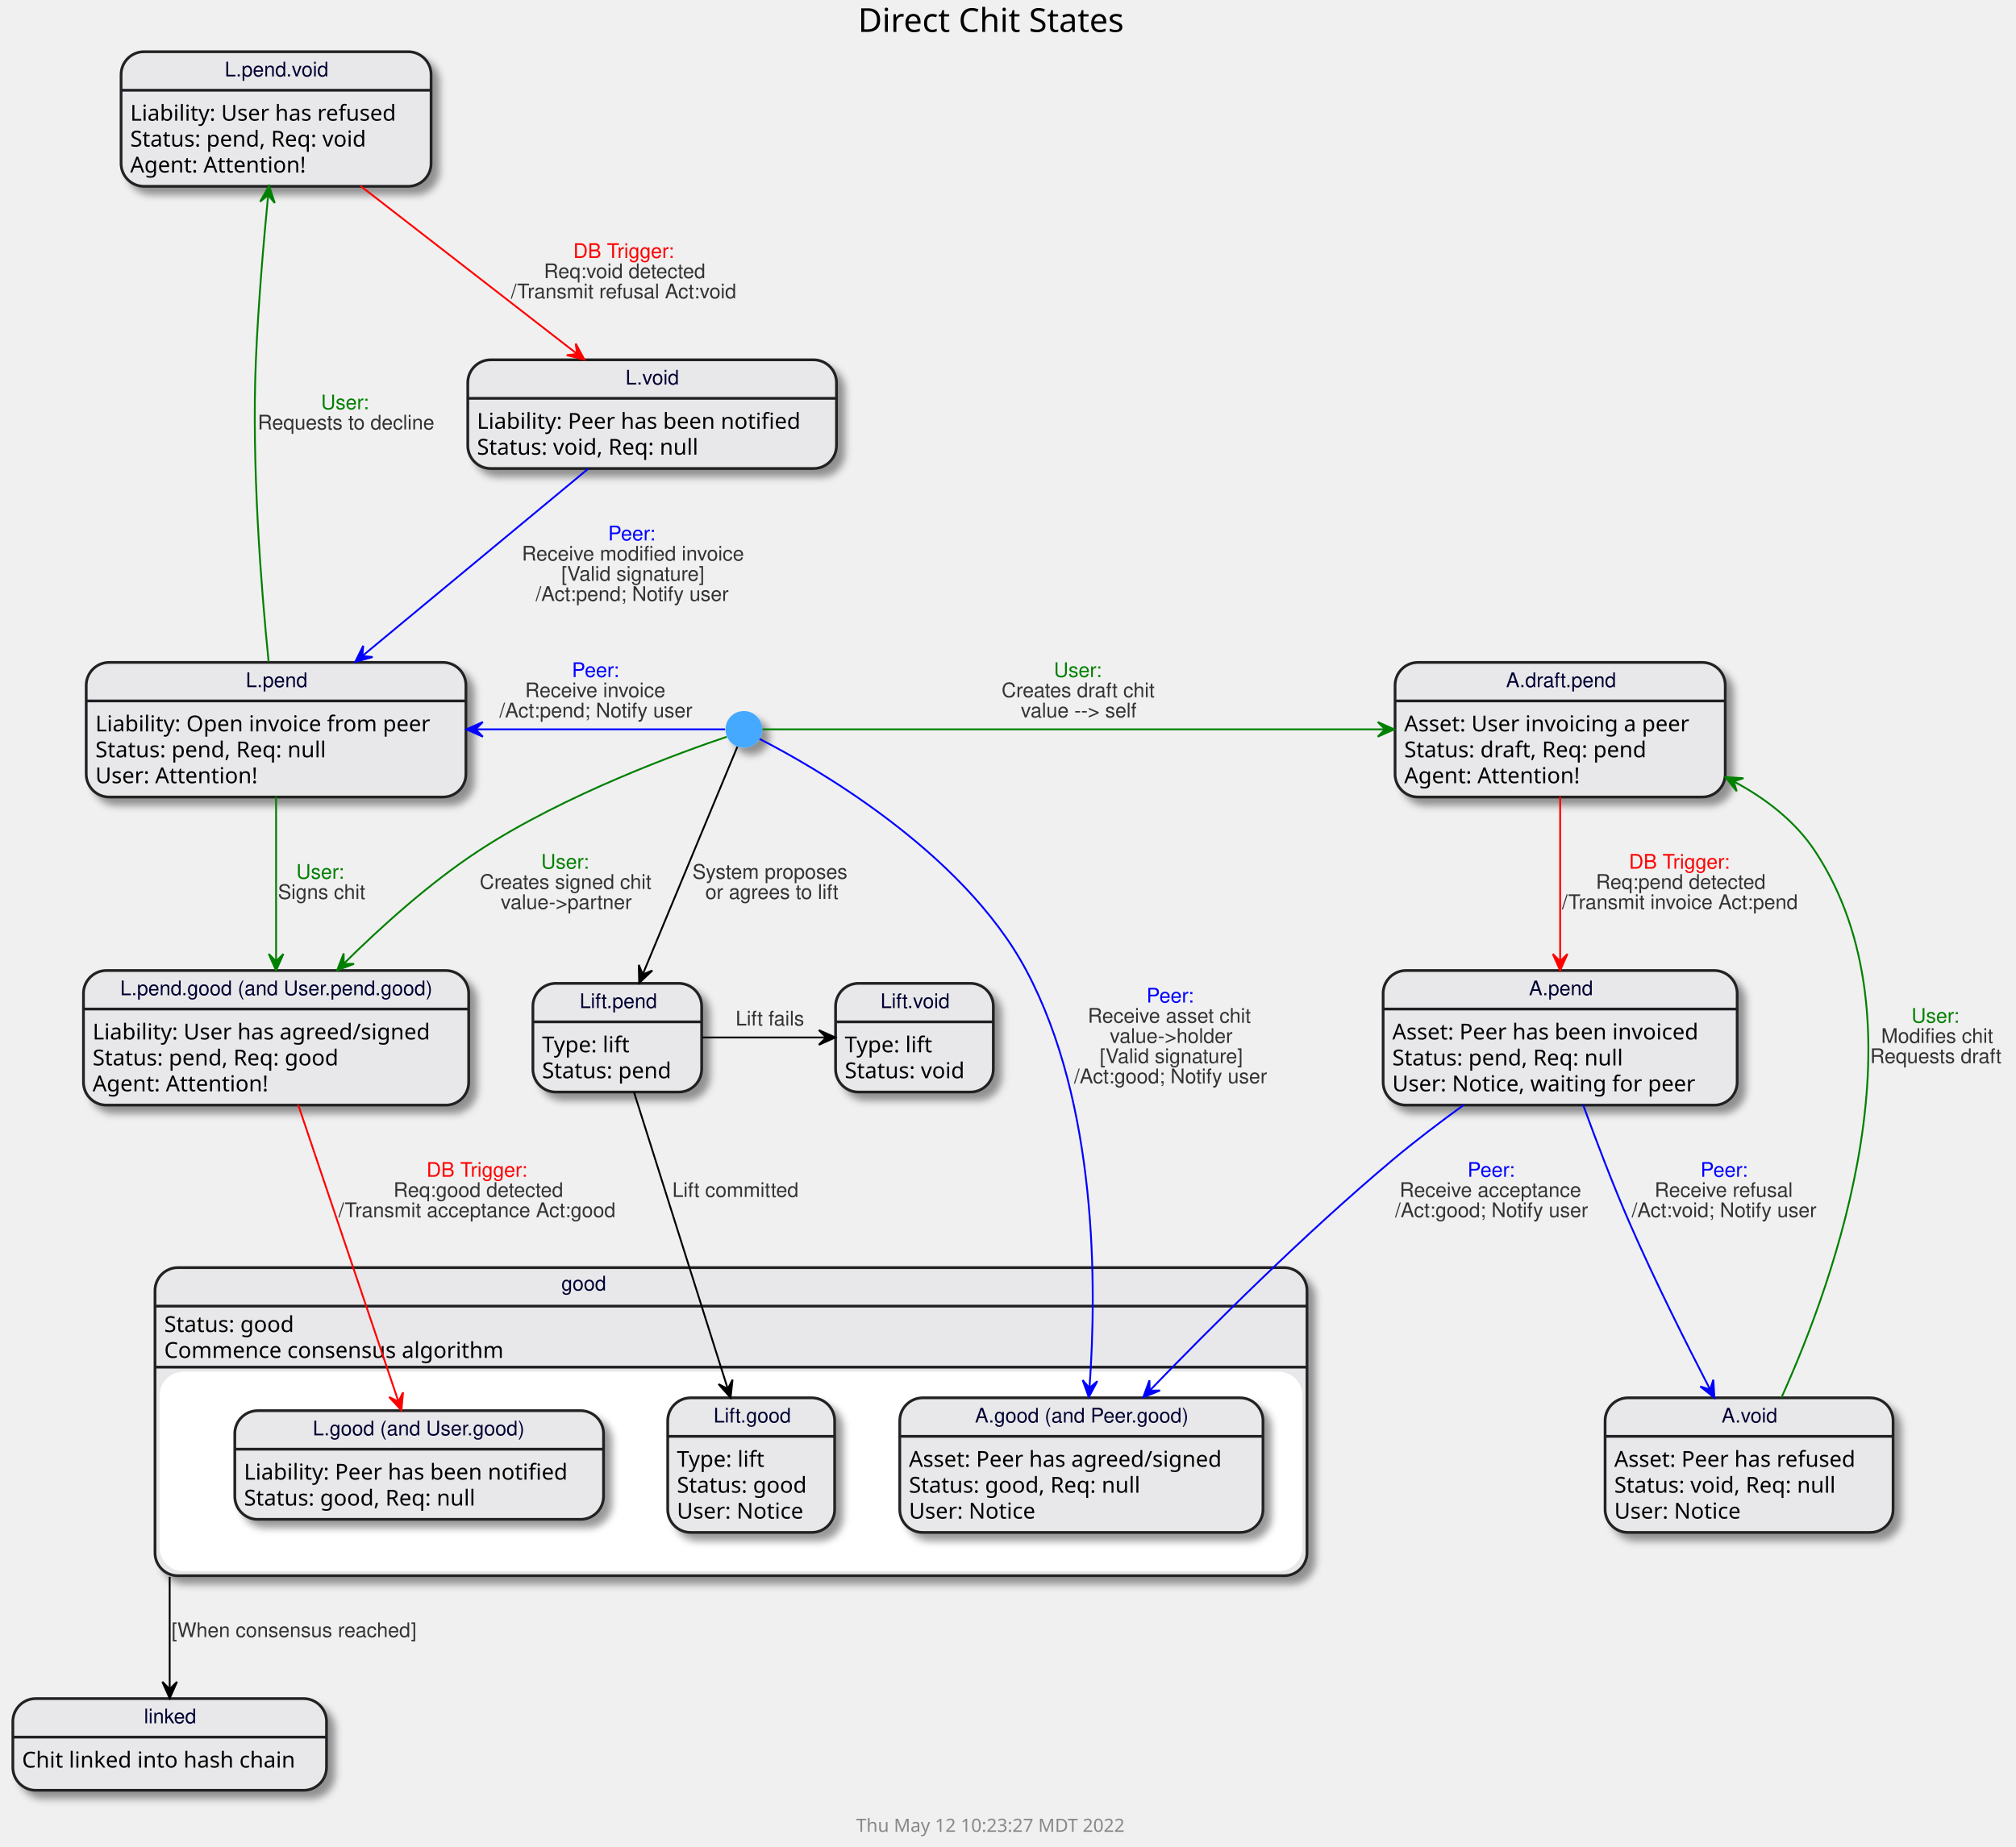
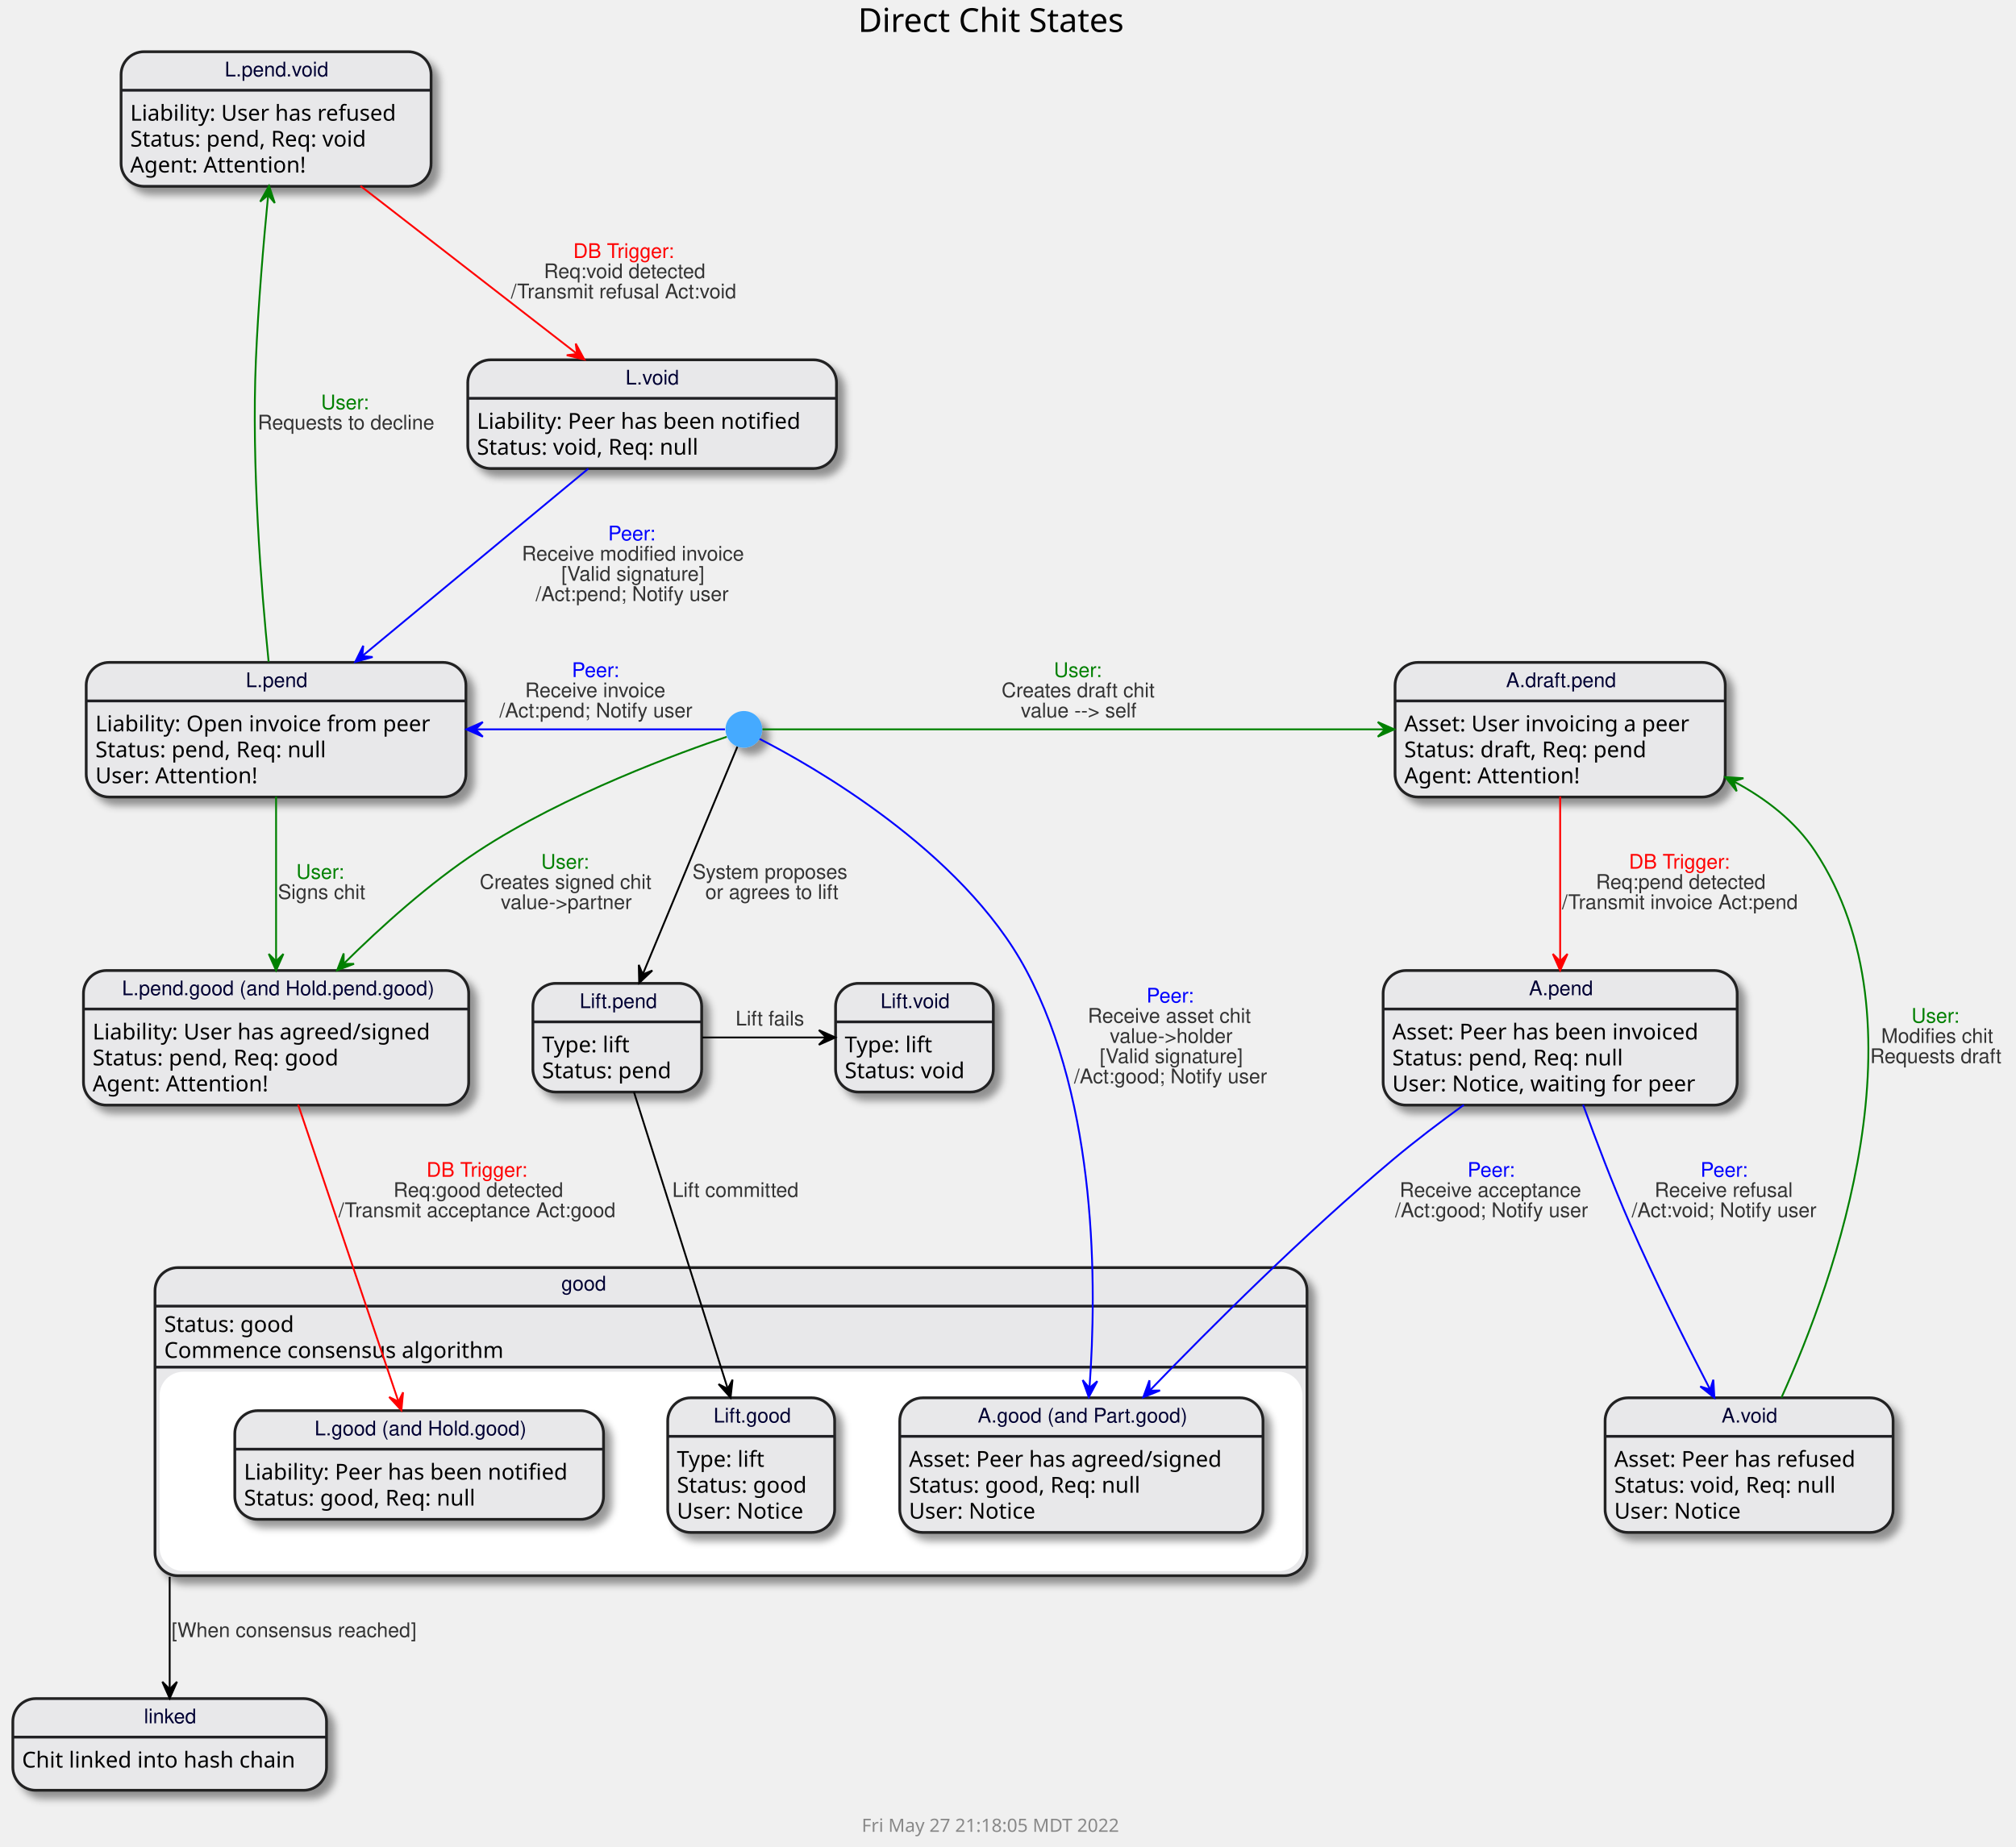
<svg xmlns="http://www.w3.org/2000/svg" contentScriptType="application/ecmascript" contentStyleType="text/css" height="1007px" preserveAspectRatio="none" style="width:1099px;height:1007px;background:#FFFFFF;" version="1.1" viewBox="0 0 1099 1007" width="1099px" zoomAndPan="magnify">
  <defs>
-     <filter height="300%" id="f1f8fgwfz157z3" width="300%" x="-1" y="-1">
+     <filter height="300%" id="f1cvz682q9rlyy" width="300%" x="-1" y="-1">
      <feGaussianBlur result="blurOut" stdDeviation="2.0" />
      <feColorMatrix in="blurOut" result="blurOut2" type="matrix" values="0 0 0 0 0 0 0 0 0 0 0 0 0 0 0 0 0 0 .4 0" />
      <feOffset dx="4.0" dy="4.0" in="blurOut2" result="blurOut3" />
      <feBlend in="SourceGraphic" in2="blurOut3" mode="normal" />
    </filter>
  </defs>
  <g>
    <text fill="#000000" font-family="sans-serif" font-size="18" lengthAdjust="spacing" textLength="151" x="467.75" y="17.402">Direct Chit States</text>
-     <rect fill="#E8E8EA" filter="url(#f1f8fgwfz157z3)" height="168" rx="12.5" ry="12.5" style="stroke:#202024;stroke-width:1.5;" width="628" x="84.5" y="691.199" />
+     <rect fill="#E8E8EA" filter="url(#f1cvz682q9rlyy)" height="168" rx="12.5" ry="12.5" style="stroke:#202024;stroke-width:1.5;" width="628" x="84.5" y="691.199" />
    <rect fill="#FFFFFF" height="107.734" rx="12.5" ry="12.5" style="stroke:#FFFFFF;stroke-width:1.0;" width="622" x="87.5" y="748.465" />
    <line style="stroke:#202024;stroke-width:1.5;" x1="84.5" x2="712.5" y1="745.465" y2="745.465" />
    <line style="stroke:#202024;stroke-width:1.5;" x1="84.5" x2="712.5" y1="712.199" y2="712.199" />
    <text fill="#000033" font-family="Helvetica" font-size="11" lengthAdjust="spacing" textLength="24" x="306" y="703.669">good</text>
    <text fill="#000000" font-family="sans-serif" font-size="12" lengthAdjust="spacing" textLength="71" x="89.5" y="726.301">Status: good</text>
    <text fill="#000000" font-family="sans-serif" font-size="12" lengthAdjust="spacing" textLength="185" x="89.5" y="740.434">Commence consensus algorithm</text>
    <g id="good.lGood">
-       <rect fill="#E8E8EA" filter="url(#f1f8fgwfz157z3)" height="59.266" rx="12.5" ry="12.5" style="stroke:#202024;stroke-width:1.5;" width="201" x="128" y="769.199" />
+       <rect fill="#E8E8EA" filter="url(#f1cvz682q9rlyy)" height="59.266" rx="12.5" ry="12.5" style="stroke:#202024;stroke-width:1.5;" width="201" x="128" y="769.199" />
      <line style="stroke:#202024;stroke-width:1.5;" x1="128" x2="329" y1="790.199" y2="790.199" />
-       <text fill="#000033" font-family="Helvetica" font-size="11" lengthAdjust="spacing" textLength="116" x="170.5" y="782.669">L.good (and User.good)</text>
+       <text fill="#000033" font-family="Helvetica" font-size="11" lengthAdjust="spacing" textLength="114" x="171.5" y="782.669">L.good (and Hold.good)</text>
      <text fill="#000000" font-family="sans-serif" font-size="12" lengthAdjust="spacing" textLength="181" x="133" y="806.801">Liability: Peer has been notified</text>
      <text fill="#000000" font-family="sans-serif" font-size="12" lengthAdjust="spacing" textLength="130" x="133" y="820.934">Status: good, Req: null</text>
    </g>
    <g id="good.aGood">
-       <rect fill="#E8E8EA" filter="url(#f1f8fgwfz157z3)" height="73.398" rx="12.5" ry="12.5" style="stroke:#202024;stroke-width:1.5;" width="198" x="490.5" y="762.199" />
+       <rect fill="#E8E8EA" filter="url(#f1cvz682q9rlyy)" height="73.398" rx="12.5" ry="12.5" style="stroke:#202024;stroke-width:1.5;" width="198" x="490.5" y="762.199" />
      <line style="stroke:#202024;stroke-width:1.5;" x1="490.5" x2="688.5" y1="783.199" y2="783.199" />
-       <text fill="#000033" font-family="Helvetica" font-size="11" lengthAdjust="spacing" textLength="116" x="531.5" y="775.669">A.good (and Peer.good)</text>
+       <text fill="#000033" font-family="Helvetica" font-size="11" lengthAdjust="spacing" textLength="113" x="533" y="775.669">A.good (and Part.good)</text>
      <text fill="#000000" font-family="sans-serif" font-size="12" lengthAdjust="spacing" textLength="178" x="495.5" y="799.801">Asset: Peer has agreed/signed</text>
      <text fill="#000000" font-family="sans-serif" font-size="12" lengthAdjust="spacing" textLength="130" x="495.5" y="813.934">Status: good, Req: null</text>
      <text fill="#000000" font-family="sans-serif" font-size="12" lengthAdjust="spacing" textLength="70" x="495.5" y="828.066">User: Notice</text>
    </g>
    <g id="good.liftGood">
-       <rect fill="#E8E8EA" filter="url(#f1f8fgwfz157z3)" height="73.398" rx="12.5" ry="12.5" style="stroke:#202024;stroke-width:1.5;" width="91" x="364" y="762.199" />
+       <rect fill="#E8E8EA" filter="url(#f1cvz682q9rlyy)" height="73.398" rx="12.5" ry="12.5" style="stroke:#202024;stroke-width:1.5;" width="91" x="364" y="762.199" />
      <line style="stroke:#202024;stroke-width:1.5;" x1="364" x2="455" y1="783.199" y2="783.199" />
      <text fill="#000033" font-family="Helvetica" font-size="11" lengthAdjust="spacing" textLength="41" x="389" y="775.669">Lift.good</text>
      <text fill="#000000" font-family="sans-serif" font-size="12" lengthAdjust="spacing" textLength="51" x="369" y="799.801">Type: lift</text>
      <text fill="#000000" font-family="sans-serif" font-size="12" lengthAdjust="spacing" textLength="71" x="369" y="813.934">Status: good</text>
      <text fill="#000000" font-family="sans-serif" font-size="12" lengthAdjust="spacing" textLength="70" x="369" y="828.066">User: Notice</text>
    </g>
    <g id="lPendGood">
-       <rect fill="#E8E8EA" filter="url(#f1f8fgwfz157z3)" height="73.398" rx="12.5" ry="12.5" style="stroke:#202024;stroke-width:1.5;" width="210" x="45.5" y="529.199" />
+       <rect fill="#E8E8EA" filter="url(#f1cvz682q9rlyy)" height="73.398" rx="12.5" ry="12.5" style="stroke:#202024;stroke-width:1.5;" width="210" x="45.5" y="529.199" />
      <line style="stroke:#202024;stroke-width:1.5;" x1="45.5" x2="255.5" y1="550.199" y2="550.199" />
-       <text fill="#000033" font-family="Helvetica" font-size="11" lengthAdjust="spacing" textLength="170" x="65.5" y="542.669">L.pend.good (and User.pend.good)</text>
+       <text fill="#000033" font-family="Helvetica" font-size="11" lengthAdjust="spacing" textLength="168" x="66.5" y="542.669">L.pend.good (and Hold.pend.good)</text>
      <text fill="#000000" font-family="sans-serif" font-size="12" lengthAdjust="spacing" textLength="190" x="50.5" y="566.801">Liability: User has agreed/signed</text>
      <text fill="#000000" font-family="sans-serif" font-size="12" lengthAdjust="spacing" textLength="140" x="50.5" y="580.934">Status: pend, Req: good</text>
      <text fill="#000000" font-family="sans-serif" font-size="12" lengthAdjust="spacing" textLength="96" x="50.5" y="595.066">Agent: Attention!</text>
    </g>
    <g id="lPend">
-       <rect fill="#E8E8EA" filter="url(#f1f8fgwfz157z3)" height="73.398" rx="12.5" ry="12.5" style="stroke:#202024;stroke-width:1.5;" width="207" x="47" y="361.199" />
+       <rect fill="#E8E8EA" filter="url(#f1cvz682q9rlyy)" height="73.398" rx="12.5" ry="12.5" style="stroke:#202024;stroke-width:1.5;" width="207" x="47" y="361.199" />
      <line style="stroke:#202024;stroke-width:1.5;" x1="47" x2="254" y1="382.199" y2="382.199" />
      <text fill="#000033" font-family="Helvetica" font-size="11" lengthAdjust="spacing" textLength="33" x="134" y="374.669">L.pend</text>
      <text fill="#000000" font-family="sans-serif" font-size="12" lengthAdjust="spacing" textLength="187" x="52" y="398.801">Liability: Open invoice from peer</text>
      <text fill="#000000" font-family="sans-serif" font-size="12" lengthAdjust="spacing" textLength="131" x="52" y="412.934">Status: pend, Req: null</text>
      <text fill="#000000" font-family="sans-serif" font-size="12" lengthAdjust="spacing" textLength="89" x="52" y="427.066">User: Attention!</text>
    </g>
    <g id="lPendVoid">
-       <rect fill="#E8E8EA" filter="url(#f1f8fgwfz157z3)" height="73.398" rx="12.5" ry="12.5" style="stroke:#202024;stroke-width:1.5;" width="169" x="66" y="28.199" />
+       <rect fill="#E8E8EA" filter="url(#f1cvz682q9rlyy)" height="73.398" rx="12.5" ry="12.5" style="stroke:#202024;stroke-width:1.5;" width="169" x="66" y="28.199" />
      <line style="stroke:#202024;stroke-width:1.5;" x1="66" x2="235" y1="49.199" y2="49.199" />
      <text fill="#000033" font-family="Helvetica" font-size="11" lengthAdjust="spacing" textLength="56" x="122.5" y="41.669">L.pend.void</text>
      <text fill="#000000" font-family="sans-serif" font-size="12" lengthAdjust="spacing" textLength="149" x="71" y="65.801">Liability: User has refused</text>
      <text fill="#000000" font-family="sans-serif" font-size="12" lengthAdjust="spacing" textLength="135" x="71" y="79.934">Status: pend, Req: void</text>
      <text fill="#000000" font-family="sans-serif" font-size="12" lengthAdjust="spacing" textLength="96" x="71" y="94.066">Agent: Attention!</text>
    </g>
    <g id="lVoid">
-       <rect fill="#E8E8EA" filter="url(#f1f8fgwfz157z3)" height="59.266" rx="12.5" ry="12.5" style="stroke:#202024;stroke-width:1.5;" width="201" x="255" y="196.199" />
+       <rect fill="#E8E8EA" filter="url(#f1cvz682q9rlyy)" height="59.266" rx="12.5" ry="12.5" style="stroke:#202024;stroke-width:1.5;" width="201" x="255" y="196.199" />
      <line style="stroke:#202024;stroke-width:1.5;" x1="255" x2="456" y1="217.199" y2="217.199" />
      <text fill="#000033" font-family="Helvetica" font-size="11" lengthAdjust="spacing" textLength="29" x="341" y="209.669">L.void</text>
      <text fill="#000000" font-family="sans-serif" font-size="12" lengthAdjust="spacing" textLength="181" x="260" y="233.801">Liability: Peer has been notified</text>
      <text fill="#000000" font-family="sans-serif" font-size="12" lengthAdjust="spacing" textLength="125" x="260" y="247.934">Status: void, Req: null</text>
    </g>
    <g id="aDraftPend">
-       <rect fill="#E8E8EA" filter="url(#f1f8fgwfz157z3)" height="73.398" rx="12.5" ry="12.5" style="stroke:#202024;stroke-width:1.5;" width="180" x="760.5" y="361.199" />
+       <rect fill="#E8E8EA" filter="url(#f1cvz682q9rlyy)" height="73.398" rx="12.5" ry="12.5" style="stroke:#202024;stroke-width:1.5;" width="180" x="760.5" y="361.199" />
      <line style="stroke:#202024;stroke-width:1.5;" x1="760.5" x2="940.5" y1="382.199" y2="382.199" />
      <text fill="#000033" font-family="Helvetica" font-size="11" lengthAdjust="spacing" textLength="59" x="821" y="374.669">A.draft.pend</text>
      <text fill="#000000" font-family="sans-serif" font-size="12" lengthAdjust="spacing" textLength="160" x="765.5" y="398.801">Asset: User invoicing a peer</text>
      <text fill="#000000" font-family="sans-serif" font-size="12" lengthAdjust="spacing" textLength="139" x="765.5" y="412.934">Status: draft, Req: pend</text>
      <text fill="#000000" font-family="sans-serif" font-size="12" lengthAdjust="spacing" textLength="96" x="765.5" y="427.066">Agent: Attention!</text>
    </g>
    <g id="aPend">
-       <rect fill="#E8E8EA" filter="url(#f1f8fgwfz157z3)" height="73.398" rx="12.5" ry="12.5" style="stroke:#202024;stroke-width:1.5;" width="193" x="754" y="529.199" />
+       <rect fill="#E8E8EA" filter="url(#f1cvz682q9rlyy)" height="73.398" rx="12.5" ry="12.5" style="stroke:#202024;stroke-width:1.5;" width="193" x="754" y="529.199" />
      <line style="stroke:#202024;stroke-width:1.5;" x1="754" x2="947" y1="550.199" y2="550.199" />
      <text fill="#000033" font-family="Helvetica" font-size="11" lengthAdjust="spacing" textLength="34" x="833.5" y="542.669">A.pend</text>
      <text fill="#000000" font-family="sans-serif" font-size="12" lengthAdjust="spacing" textLength="173" x="759" y="566.801">Asset: Peer has been invoiced</text>
      <text fill="#000000" font-family="sans-serif" font-size="12" lengthAdjust="spacing" textLength="131" x="759" y="580.934">Status: pend, Req: null</text>
      <text fill="#000000" font-family="sans-serif" font-size="12" lengthAdjust="spacing" textLength="169" x="759" y="595.066">User: Notice, waiting for peer</text>
    </g>
    <g id="aVoid">
-       <rect fill="#E8E8EA" filter="url(#f1f8fgwfz157z3)" height="73.398" rx="12.5" ry="12.5" style="stroke:#202024;stroke-width:1.5;" width="157" x="875" y="762.199" />
+       <rect fill="#E8E8EA" filter="url(#f1cvz682q9rlyy)" height="73.398" rx="12.5" ry="12.5" style="stroke:#202024;stroke-width:1.5;" width="157" x="875" y="762.199" />
      <line style="stroke:#202024;stroke-width:1.5;" x1="875" x2="1032" y1="783.199" y2="783.199" />
      <text fill="#000033" font-family="Helvetica" font-size="11" lengthAdjust="spacing" textLength="30" x="938.5" y="775.669">A.void</text>
      <text fill="#000000" font-family="sans-serif" font-size="12" lengthAdjust="spacing" textLength="137" x="880" y="799.801">Asset: Peer has refused</text>
      <text fill="#000000" font-family="sans-serif" font-size="12" lengthAdjust="spacing" textLength="125" x="880" y="813.934">Status: void, Req: null</text>
      <text fill="#000000" font-family="sans-serif" font-size="12" lengthAdjust="spacing" textLength="70" x="880" y="828.066">User: Notice</text>
    </g>
    <g id="liftPend">
-       <rect fill="#E8E8EA" filter="url(#f1f8fgwfz157z3)" height="59.266" rx="12.5" ry="12.5" style="stroke:#202024;stroke-width:1.5;" width="92" x="290.5" y="536.199" />
+       <rect fill="#E8E8EA" filter="url(#f1cvz682q9rlyy)" height="59.266" rx="12.5" ry="12.5" style="stroke:#202024;stroke-width:1.5;" width="92" x="290.5" y="536.199" />
      <line style="stroke:#202024;stroke-width:1.5;" x1="290.5" x2="382.5" y1="557.199" y2="557.199" />
      <text fill="#000033" font-family="Helvetica" font-size="11" lengthAdjust="spacing" textLength="41" x="316" y="549.669">Lift.pend</text>
      <text fill="#000000" font-family="sans-serif" font-size="12" lengthAdjust="spacing" textLength="51" x="295.5" y="573.801">Type: lift</text>
      <text fill="#000000" font-family="sans-serif" font-size="12" lengthAdjust="spacing" textLength="72" x="295.5" y="587.934">Status: pend</text>
    </g>
    <g id="liftVoid">
-       <rect fill="#E8E8EA" filter="url(#f1f8fgwfz157z3)" height="59.266" rx="12.5" ry="12.5" style="stroke:#202024;stroke-width:1.5;" width="86" x="455.5" y="536.199" />
+       <rect fill="#E8E8EA" filter="url(#f1cvz682q9rlyy)" height="59.266" rx="12.5" ry="12.5" style="stroke:#202024;stroke-width:1.5;" width="86" x="455.5" y="536.199" />
      <line style="stroke:#202024;stroke-width:1.5;" x1="455.5" x2="541.5" y1="557.199" y2="557.199" />
      <text fill="#000033" font-family="Helvetica" font-size="11" lengthAdjust="spacing" textLength="37" x="480" y="549.669">Lift.void</text>
      <text fill="#000000" font-family="sans-serif" font-size="12" lengthAdjust="spacing" textLength="51" x="460.5" y="573.801">Type: lift</text>
      <text fill="#000000" font-family="sans-serif" font-size="12" lengthAdjust="spacing" textLength="66" x="460.5" y="587.934">Status: void</text>
    </g>
    <g id="linked">
-       <rect fill="#E8E8EA" filter="url(#f1f8fgwfz157z3)" height="50" rx="12.5" ry="12.5" style="stroke:#202024;stroke-width:1.5;" width="171" x="7" y="926.199" />
+       <rect fill="#E8E8EA" filter="url(#f1cvz682q9rlyy)" height="50" rx="12.5" ry="12.5" style="stroke:#202024;stroke-width:1.5;" width="171" x="7" y="926.199" />
      <line style="stroke:#202024;stroke-width:1.5;" x1="7" x2="178" y1="947.199" y2="947.199" />
      <text fill="#000033" font-family="Helvetica" font-size="11" lengthAdjust="spacing" textLength="28" x="78.5" y="939.669">linked</text>
      <text fill="#000000" font-family="sans-serif" font-size="12" lengthAdjust="spacing" textLength="151" x="12" y="963.801">Chit linked into hash chain</text>
    </g>
-     <ellipse cx="405.5" cy="397.699" fill="#44AAFF" filter="url(#f1f8fgwfz157z3)" rx="10" ry="10" style="stroke:none;stroke-width:1.0;" />
+     <ellipse cx="405.5" cy="397.699" fill="#44AAFF" filter="url(#f1cvz682q9rlyy)" rx="10" ry="10" style="stroke:none;stroke-width:1.0;" />
    <path d="M415.63,397.699 C460.12,397.699 641.03,397.699 755.03,397.699 " fill="none" id="*start-to-aDraftPend" style="stroke:#008000;stroke-width:1.0;" />
    <polygon fill="#008000" points="760.07,397.699,751.07,393.699,755.07,397.699,751.07,401.699,760.07,397.699" style="stroke:#008000;stroke-width:1.0;" />
    <text fill="#008000" font-family="Helvetica" font-size="11" lengthAdjust="spacing" textLength="27" x="574.5" y="369.169">User:</text>
    <text fill="#333333" font-family="Helvetica" font-size="11" lengthAdjust="spacing" textLength="84" x="546" y="380.169">Creates draft chit</text>
    <text fill="#333333" font-family="Helvetica" font-size="11" lengthAdjust="spacing" textLength="63" x="556.5" y="391.169">value --&gt; self</text>
    <path d="M259.43,397.699 C313.47,397.699 372.04,397.699 395.23,397.699 " fill="none" id="lPend-backto-*start" style="stroke:#0000FF;stroke-width:1.0;" />
    <polygon fill="#0000FF" points="254.22,397.699,263.22,401.699,259.22,397.699,263.22,393.699,254.22,397.699" style="stroke:#0000FF;stroke-width:1.0;" />
    <text fill="#0000FF" font-family="Helvetica" font-size="11" lengthAdjust="spacing" textLength="26" x="311.75" y="369.169">Peer:</text>
    <text fill="#333333" font-family="Helvetica" font-size="11" lengthAdjust="spacing" textLength="77" x="286.25" y="380.169">Receive invoice</text>
    <text fill="#333333" font-family="Helvetica" font-size="11" lengthAdjust="spacing" textLength="105" x="272.25" y="391.169">/Act:pend; Notify user</text>
    <path d="M396.16,401.759 C372.33,409.789 307.79,433.059 260.5,464.199 C234.06,481.609 207.76,505.339 187.51,525.369 " fill="none" id="*start-to-lPendGood" style="stroke:#008000;stroke-width:1.0;" />
    <polygon fill="#008000" points="183.8,529.069,193,525.552,187.343,525.541,187.354,519.884,183.8,529.069" style="stroke:#008000;stroke-width:1.0;" />
    <text fill="#008000" font-family="Helvetica" font-size="11" lengthAdjust="spacing" textLength="27" x="295" y="473.669">User:</text>
    <text fill="#333333" font-family="Helvetica" font-size="11" lengthAdjust="spacing" textLength="94" x="261.5" y="484.669">Creates signed chit</text>
    <text fill="#333333" font-family="Helvetica" font-size="11" lengthAdjust="spacing" textLength="71" x="273" y="495.669">value-&gt;partner</text>
    <path d="M414.1,402.929 C441.1,416.729 524.4,463.319 559.5,529.199 C598.28,601.989 597.94,701.449 593.93,756.609 " fill="none" id="*start-to-aGood" style="stroke:#0000FF;stroke-width:1.0;" />
    <polygon fill="#0000FF" points="593.53,761.809,598.189,753.132,593.903,756.823,590.212,752.536,593.53,761.809" style="stroke:#0000FF;stroke-width:1.0;" />
    <text fill="#0000FF" font-family="Helvetica" font-size="11" lengthAdjust="spacing" textLength="26" x="625" y="546.669">Peer:</text>
    <text fill="#333333" font-family="Helvetica" font-size="11" lengthAdjust="spacing" textLength="90" x="593" y="557.669">Receive asset chit</text>
    <text fill="#333333" font-family="Helvetica" font-size="11" lengthAdjust="spacing" textLength="66" x="605" y="568.669">value-&gt;holder</text>
    <text fill="#333333" font-family="Helvetica" font-size="11" lengthAdjust="spacing" textLength="77" x="599.5" y="579.669">[Valid signature]</text>
    <text fill="#333333" font-family="Helvetica" font-size="11" lengthAdjust="spacing" textLength="105" x="585.5" y="590.669">/Act:good; Notify user</text>
    <path d="M850.5,434.309 C850.5,460.679 850.5,496.639 850.5,524.119 " fill="none" id="aDraftPend-to-aPend" style="stroke:#FF0000;stroke-width:1.0;" />
    <polygon fill="#FF0000" points="850.5,529.149,854.5,520.149,850.5,524.149,846.5,520.149,850.5,529.149" style="stroke:#FF0000;stroke-width:1.0;" />
    <text fill="#FF0000" font-family="Helvetica" font-size="11" lengthAdjust="spacing" textLength="56" x="888" y="473.669">DB Trigger:</text>
    <text fill="#333333" font-family="Helvetica" font-size="11" lengthAdjust="spacing" textLength="92" x="870" y="484.669">Req:pend detected</text>
    <text fill="#333333" font-family="Helvetica" font-size="11" lengthAdjust="spacing" textLength="129" x="851.5" y="495.669">/Transmit invoice Act:pend</text>
    <path d="M863.01,602.399 C870.04,621.759 879.24,645.999 888.5,667.199 C901.95,697.989 918.93,731.929 932.16,757.489 " fill="none" id="aPend-to-aVoid" style="stroke:#0000FF;stroke-width:1.0;" />
    <polygon fill="#0000FF" points="934.58,762.159,933.995,752.328,932.281,757.719,926.89,756.006,934.58,762.159" style="stroke:#0000FF;stroke-width:1.0;" />
    <text fill="#0000FF" font-family="Helvetica" font-size="11" lengthAdjust="spacing" textLength="26" x="927" y="641.669">Peer:</text>
    <text fill="#333333" font-family="Helvetica" font-size="11" lengthAdjust="spacing" textLength="76" x="902" y="652.669">Receive refusal</text>
    <text fill="#333333" font-family="Helvetica" font-size="11" lengthAdjust="spacing" textLength="101" x="889.5" y="663.669">/Act:void; Notify user</text>
    <path d="M971.13,762.079 C1000.56,696.999 1050.74,557.049 989.5,464.199 C978.67,447.779 962.54,435.379 945.07,426.049 " fill="none" id="aVoid-to-aDraftPend" style="stroke:#008000;stroke-width:1.0;" />
    <polygon fill="#008000" points="940.6,423.749,946.754,431.439,945.04,426.048,950.431,424.335,940.6,423.749" style="stroke:#008000;stroke-width:1.0;" />
    <text fill="#008000" font-family="Helvetica" font-size="11" lengthAdjust="spacing" textLength="27" x="1042" y="557.669">User:</text>
    <text fill="#333333" font-family="Helvetica" font-size="11" lengthAdjust="spacing" textLength="60" x="1025.5" y="568.669">Modifies chit</text>
    <text fill="#333333" font-family="Helvetica" font-size="11" lengthAdjust="spacing" textLength="72" x="1019.5" y="579.669">Requests draft</text>
    <path d="M798,602.469 C785.13,611.789 771.58,622.069 759.5,632.199 C711.39,672.549 660.29,723.529 626.83,758.179 " fill="none" id="aPend-to-aGood" style="stroke:#0000FF;stroke-width:1.0;" />
    <polygon fill="#0000FF" points="623.24,761.899,632.367,758.197,626.711,758.3,626.608,752.644,623.24,761.899" style="stroke:#0000FF;stroke-width:1.0;" />
    <text fill="#0000FF" font-family="Helvetica" font-size="11" lengthAdjust="spacing" textLength="26" x="800" y="641.669">Peer:</text>
    <text fill="#333333" font-family="Helvetica" font-size="11" lengthAdjust="spacing" textLength="100" x="763" y="652.669">Receive acceptance</text>
    <text fill="#333333" font-family="Helvetica" font-size="11" lengthAdjust="spacing" textLength="105" x="760.5" y="663.669">/Act:good; Notify user</text>
    <path d="M146.18,106.399 C143.68,132.119 140.77,166.069 139.5,196.199 C137.07,253.839 142.38,320.749 146.44,360.859 " fill="none" id="lPendVoid-backto-lPend" style="stroke:#008000;stroke-width:1.0;" />
    <polygon fill="#008000" points="146.68,101.369,141.824,109.938,146.194,106.346,149.786,110.716,146.68,101.369" style="stroke:#008000;stroke-width:1.0;" />
    <text fill="#008000" font-family="Helvetica" font-size="11" lengthAdjust="spacing" textLength="27" x="175" y="223.169">User:</text>
    <text fill="#333333" font-family="Helvetica" font-size="11" lengthAdjust="spacing" textLength="96" x="140.5" y="234.169">Requests to decline</text>
    <path d="M196.51,101.379 C231.9,128.829 280.36,166.419 314.45,192.859 " fill="none" id="lPendVoid-to-lVoid" style="stroke:#FF0000;stroke-width:1.0;" />
    <polygon fill="#FF0000" points="318.53,196.029,313.853,187.362,314.573,192.972,308.962,193.692,318.53,196.029" style="stroke:#FF0000;stroke-width:1.0;" />
    <text fill="#FF0000" font-family="Helvetica" font-size="11" lengthAdjust="spacing" textLength="56" x="312.5" y="140.669">DB Trigger:</text>
    <text fill="#333333" font-family="Helvetica" font-size="11" lengthAdjust="spacing" textLength="88" x="296.5" y="151.669">Req:void detected</text>
    <text fill="#333333" font-family="Helvetica" font-size="11" lengthAdjust="spacing" textLength="124" x="278.5" y="162.669">/Transmit refusal Act:void</text>
    <path d="M320.72,255.539 C286.89,283.599 235.23,326.439 197.69,357.559 " fill="none" id="lVoid-to-lPend" style="stroke:#0000FF;stroke-width:1.0;" />
    <polygon fill="#0000FF" points="193.65,360.919,203.132,358.255,197.499,357.728,198.026,352.096,193.65,360.919" style="stroke:#0000FF;stroke-width:1.0;" />
    <text fill="#0000FF" font-family="Helvetica" font-size="11" lengthAdjust="spacing" textLength="26" x="331.5" y="294.669">Peer:</text>
    <text fill="#333333" font-family="Helvetica" font-size="11" lengthAdjust="spacing" textLength="120" x="284.5" y="305.669">Receive modified invoice</text>
    <text fill="#333333" font-family="Helvetica" font-size="11" lengthAdjust="spacing" textLength="77" x="306" y="316.669">[Valid signature]</text>
    <text fill="#333333" font-family="Helvetica" font-size="11" lengthAdjust="spacing" textLength="105" x="292" y="327.669">/Act:pend; Notify user</text>
    <path d="M150.5,434.309 C150.5,460.679 150.5,496.639 150.5,524.119 " fill="none" id="lPend-to-lPendGood" style="stroke:#008000;stroke-width:1.0;" />
    <polygon fill="#008000" points="150.5,529.149,154.5,520.149,150.5,524.149,146.5,520.149,150.5,529.149" style="stroke:#008000;stroke-width:1.0;" />
    <text fill="#008000" font-family="Helvetica" font-size="11" lengthAdjust="spacing" textLength="27" x="161.5" y="479.169">User:</text>
    <text fill="#333333" font-family="Helvetica" font-size="11" lengthAdjust="spacing" textLength="47" x="151.5" y="490.169">Signs chit</text>
    <path d="M162.52,602.289 C177.41,646.399 202.61,721.019 217.18,764.159 " fill="none" id="lPendGood-to-lGood" style="stroke:#FF0000;stroke-width:1.0;" />
    <polygon fill="#FF0000" points="218.81,769.009,219.723,759.203,217.212,764.271,212.143,761.76,218.81,769.009" style="stroke:#FF0000;stroke-width:1.0;" />
    <text fill="#FF0000" font-family="Helvetica" font-size="11" lengthAdjust="spacing" textLength="56" x="232.5" y="641.669">DB Trigger:</text>
    <text fill="#333333" font-family="Helvetica" font-size="11" lengthAdjust="spacing" textLength="92" x="214.5" y="652.669">Req:good detected</text>
    <text fill="#333333" font-family="Helvetica" font-size="11" lengthAdjust="spacing" textLength="152" x="184.5" y="663.669">/Transmit acceptance Act:good</text>
    <path d="M92.5,859.798 C92.5,861.419 92.5,863.049 92.5,864.687 C92.5,871.236 92.5,877.89 92.5,884.447 C92.5,897.561 92.5,910.284 92.5,920.989 " fill="none" id="good-to-linked" style="stroke:#000000;stroke-width:1.0;" />
    <polygon fill="#000000" points="92.5,926.039,96.5,917.039,92.5,921.039,88.5,917.039,92.5,926.039" style="stroke:#000000;stroke-width:1.0;" />
    <text fill="#333333" font-family="Helvetica" font-size="11" lengthAdjust="spacing" textLength="134" x="93.5" y="892.669">[When consensus reached]</text>
    <path d="M401.98,407.159 C392.62,429.699 366.66,492.139 350.38,531.299 " fill="none" id="*start-to-liftPend" style="stroke:#000000;stroke-width:1.0;" />
    <polygon fill="#000000" points="348.45,535.959,355.611,529.198,350.378,531.346,348.23,526.113,348.45,535.959" style="stroke:#000000;stroke-width:1.0;" />
    <text fill="#333333" font-family="Helvetica" font-size="11" lengthAdjust="spacing" textLength="86" x="377.5" y="479.169">System proposes</text>
    <text fill="#333333" font-family="Helvetica" font-size="11" lengthAdjust="spacing" textLength="72" x="384.5" y="490.169">or agrees to lift</text>
    <path d="M382.92,565.699 C404.04,565.699 429.02,565.699 450.35,565.699 " fill="none" id="liftPend-to-liftVoid" style="stroke:#000000;stroke-width:1.0;" />
    <polygon fill="#000000" points="455.4,565.699,446.4,561.699,450.4,565.699,446.4,569.699,455.4,565.699" style="stroke:#000000;stroke-width:1.0;" />
    <text fill="#333333" font-family="Helvetica" font-size="11" lengthAdjust="spacing" textLength="36" x="401" y="559.169">Lift fails</text>
    <path d="M345.6,595.489 C358.47,636.209 382.05,710.839 396.69,757.149 " fill="none" id="liftPend-to-liftGood" style="stroke:#000000;stroke-width:1.0;" />
    <polygon fill="#000000" points="398.25,762.099,399.34,752.311,396.738,757.333,391.715,754.731,398.25,762.099" style="stroke:#000000;stroke-width:1.0;" />
    <text fill="#333333" font-family="Helvetica" font-size="11" lengthAdjust="spacing" textLength="67" x="366.5" y="652.669">Lift committed</text>
-     <text fill="#888888" font-family="sans-serif" font-size="10" lengthAdjust="spacing" textLength="153" x="466.75" y="998.867">Thu May 12 10:23:27 MDT 2022</text>
+     <text fill="#888888" font-family="sans-serif" font-size="10" lengthAdjust="spacing" textLength="147" x="469.75" y="998.867">Fri May 27 21:18:05 MDT 2022</text>
  </g>
</svg>
